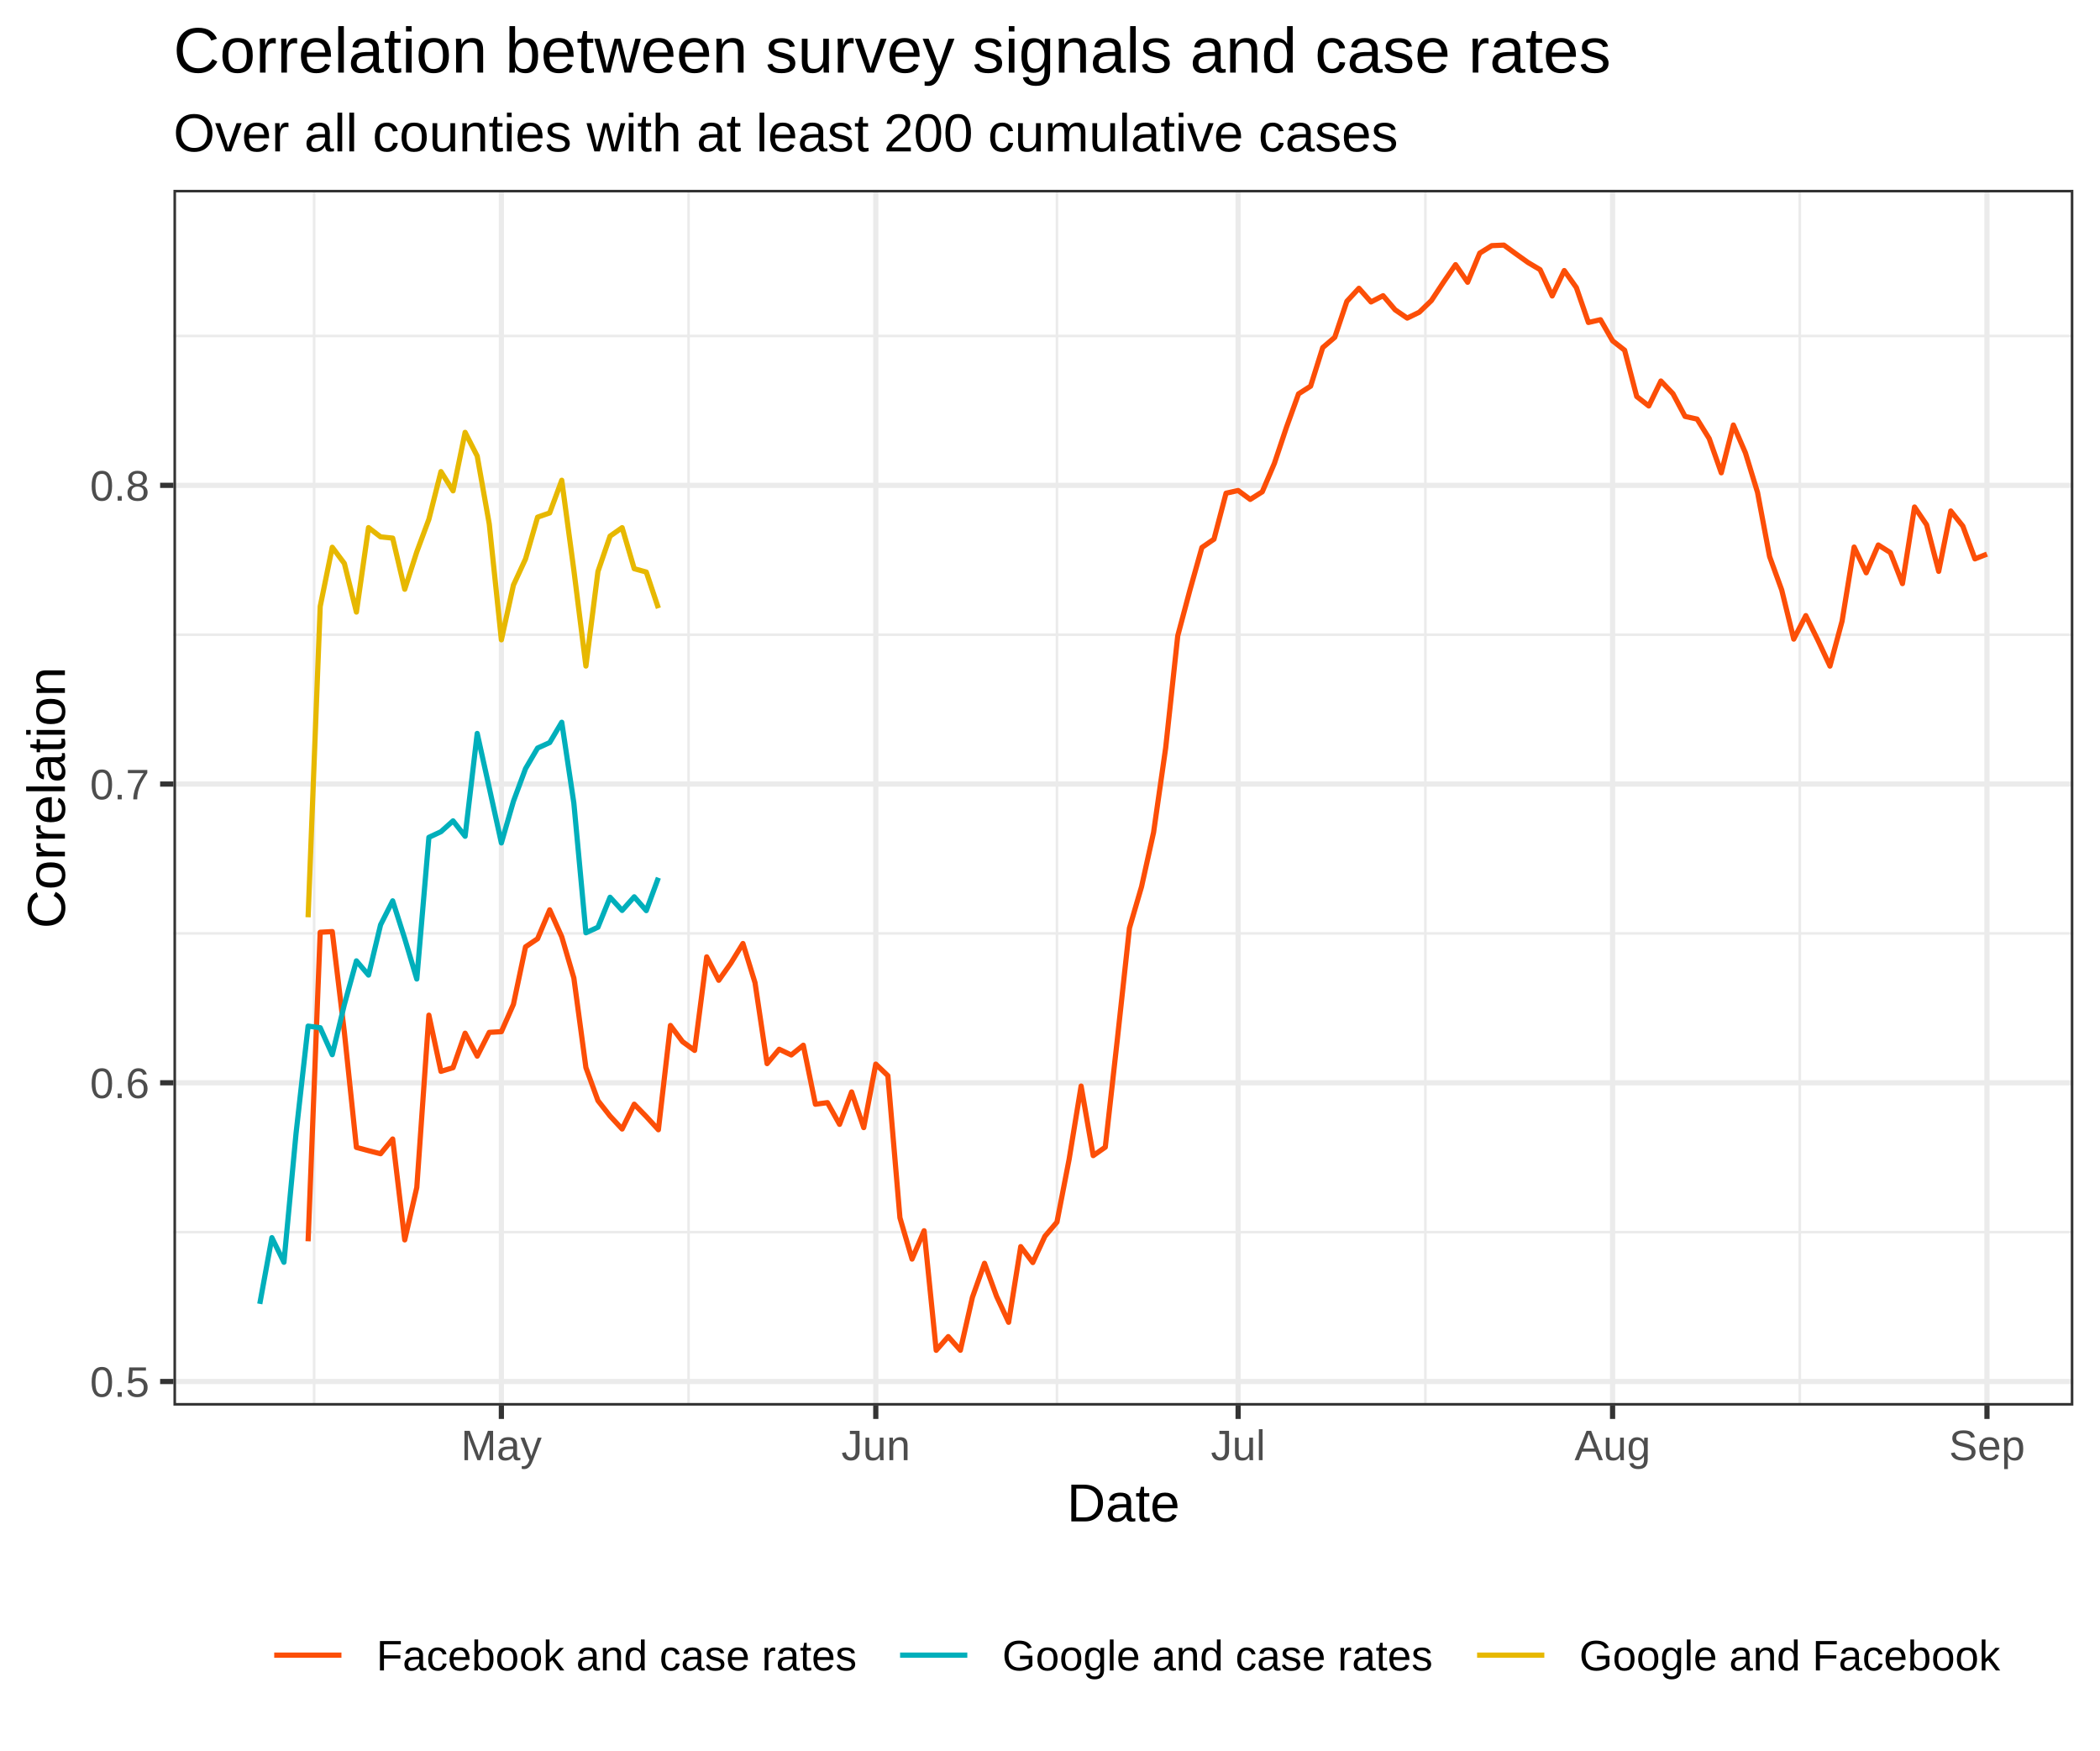
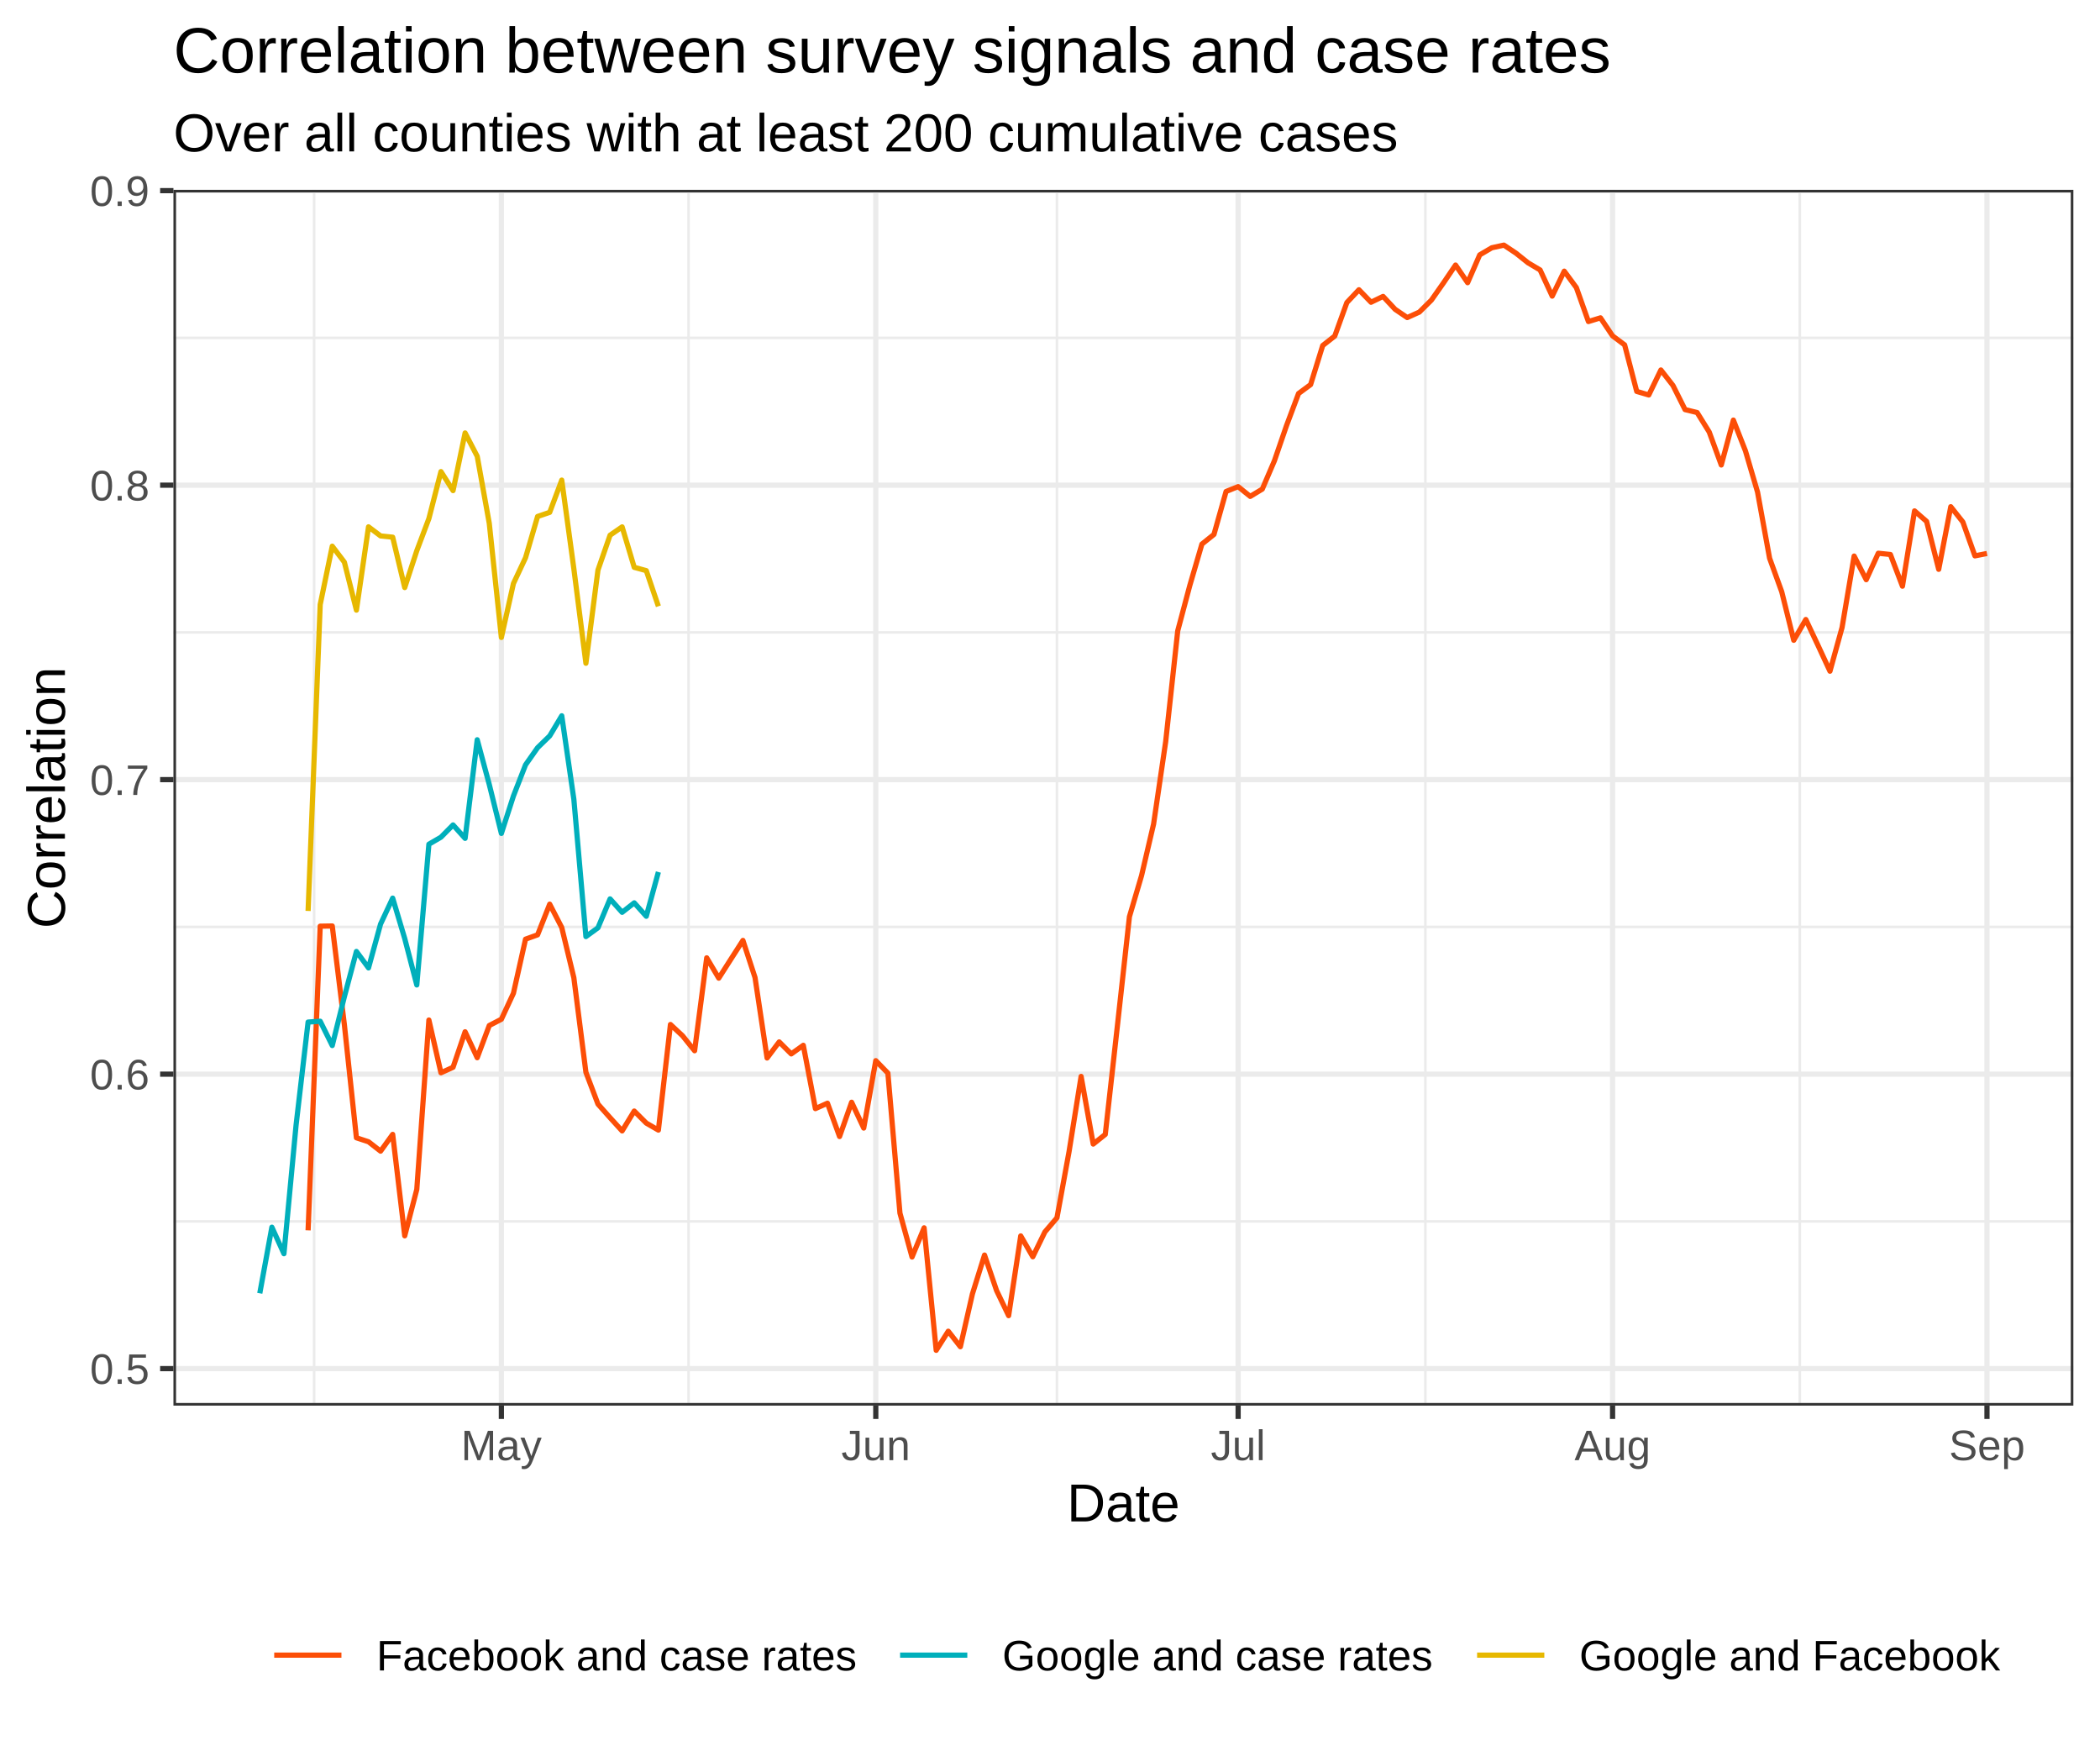
<svg xmlns="http://www.w3.org/2000/svg" viewBox="0 0 432.00 360.00">
  <defs>
    <style type="text/css">
    line, polyline, polygon, path, rect, circle {
      fill: none;
      stroke: #000000;
      stroke-linecap: round;
      stroke-linejoin: round;
      stroke-miterlimit: 10.00;
    }
  </style>
  </defs>
  <rect width="100%" height="100%" style="stroke: none; fill: #FFFFFF;" />
  <rect x="0" y="0.00" width="432.00" height="360.00" style="stroke-width: 1.07; stroke: #FFFFFF; fill: #FFFFFF;" />
  <defs>
    <clipPath id="cpMzUuNjh8NDI2LjUyfDI4OS4wOHwzOS4wNA==">
      <rect x="35.68" y="39.04" width="390.84" height="250.04" />
    </clipPath>
  </defs>
  <rect x="35.68" y="39.04" width="390.84" height="250.04" style="stroke-width: 1.07; stroke: none; fill: #FFFFFF;" clip-path="url(#cpMzUuNjh8NDI2LjUyfDI4OS4wOHwzOS4wNA==)" />
-   <polyline points="35.68,253.41 426.52,253.41 " style="stroke-width: 0.53; stroke: #EBEBEB; stroke-linecap: butt;" clip-path="url(#cpMzUuNjh8NDI2LjUyfDI4OS4wOHwzOS4wNA==)" />
-   <polyline points="35.68,191.97 426.52,191.97 " style="stroke-width: 0.53; stroke: #EBEBEB; stroke-linecap: butt;" clip-path="url(#cpMzUuNjh8NDI2LjUyfDI4OS4wOHwzOS4wNA==)" />
-   <polyline points="35.68,130.53 426.52,130.53 " style="stroke-width: 0.53; stroke: #EBEBEB; stroke-linecap: butt;" clip-path="url(#cpMzUuNjh8NDI2LjUyfDI4OS4wOHwzOS4wNA==)" />
-   <polyline points="35.68,69.10 426.52,69.10 " style="stroke-width: 0.53; stroke: #EBEBEB; stroke-linecap: butt;" clip-path="url(#cpMzUuNjh8NDI2LjUyfDI4OS4wOHwzOS4wNA==)" />
+   <polyline points="35.68,251.19 426.52,251.19 " style="stroke-width: 0.53; stroke: #EBEBEB; stroke-linecap: butt;" clip-path="url(#cpMzUuNjh8NDI2LjUyfDI4OS4wOHwzOS4wNA==)" />
+   <polyline points="35.68,190.63 426.52,190.63 " style="stroke-width: 0.53; stroke: #EBEBEB; stroke-linecap: butt;" clip-path="url(#cpMzUuNjh8NDI2LjUyfDI4OS4wOHwzOS4wNA==)" />
+   <polyline points="35.68,130.06 426.52,130.06 " style="stroke-width: 0.53; stroke: #EBEBEB; stroke-linecap: butt;" clip-path="url(#cpMzUuNjh8NDI2LjUyfDI4OS4wOHwzOS4wNA==)" />
+   <polyline points="35.68,69.49 426.52,69.49 " style="stroke-width: 0.53; stroke: #EBEBEB; stroke-linecap: butt;" clip-path="url(#cpMzUuNjh8NDI2LjUyfDI4OS4wOHwzOS4wNA==)" />
  <polyline points="64.62,289.08 64.62,39.04 " style="stroke-width: 0.53; stroke: #EBEBEB; stroke-linecap: butt;" clip-path="url(#cpMzUuNjh8NDI2LjUyfDI4OS4wOHwzOS4wNA==)" />
  <polyline points="141.65,289.08 141.65,39.04 " style="stroke-width: 0.53; stroke: #EBEBEB; stroke-linecap: butt;" clip-path="url(#cpMzUuNjh8NDI2LjUyfDI4OS4wOHwzOS4wNA==)" />
  <polyline points="217.43,289.08 217.43,39.04 " style="stroke-width: 0.53; stroke: #EBEBEB; stroke-linecap: butt;" clip-path="url(#cpMzUuNjh8NDI2LjUyfDI4OS4wOHwzOS4wNA==)" />
  <polyline points="293.22,289.08 293.22,39.04 " style="stroke-width: 0.53; stroke: #EBEBEB; stroke-linecap: butt;" clip-path="url(#cpMzUuNjh8NDI2LjUyfDI4OS4wOHwzOS4wNA==)" />
  <polyline points="370.24,289.08 370.24,39.04 " style="stroke-width: 0.53; stroke: #EBEBEB; stroke-linecap: butt;" clip-path="url(#cpMzUuNjh8NDI2LjUyfDI4OS4wOHwzOS4wNA==)" />
-   <polyline points="35.68,284.12 426.52,284.12 " style="stroke-width: 1.07; stroke: #EBEBEB; stroke-linecap: butt;" clip-path="url(#cpMzUuNjh8NDI2LjUyfDI4OS4wOHwzOS4wNA==)" />
-   <polyline points="35.68,222.69 426.52,222.69 " style="stroke-width: 1.07; stroke: #EBEBEB; stroke-linecap: butt;" clip-path="url(#cpMzUuNjh8NDI2LjUyfDI4OS4wOHwzOS4wNA==)" />
-   <polyline points="35.68,161.25 426.52,161.25 " style="stroke-width: 1.07; stroke: #EBEBEB; stroke-linecap: butt;" clip-path="url(#cpMzUuNjh8NDI2LjUyfDI4OS4wOHwzOS4wNA==)" />
-   <polyline points="35.68,99.82 426.52,99.82 " style="stroke-width: 1.07; stroke: #EBEBEB; stroke-linecap: butt;" clip-path="url(#cpMzUuNjh8NDI2LjUyfDI4OS4wOHwzOS4wNA==)" />
+   <polyline points="35.68,281.47 426.52,281.47 " style="stroke-width: 1.07; stroke: #EBEBEB; stroke-linecap: butt;" clip-path="url(#cpMzUuNjh8NDI2LjUyfDI4OS4wOHwzOS4wNA==)" />
+   <polyline points="35.68,220.91 426.52,220.91 " style="stroke-width: 1.07; stroke: #EBEBEB; stroke-linecap: butt;" clip-path="url(#cpMzUuNjh8NDI2LjUyfDI4OS4wOHwzOS4wNA==)" />
+   <polyline points="35.68,160.34 426.52,160.34 " style="stroke-width: 1.07; stroke: #EBEBEB; stroke-linecap: butt;" clip-path="url(#cpMzUuNjh8NDI2LjUyfDI4OS4wOHwzOS4wNA==)" />
+   <polyline points="35.68,99.78 426.52,99.78 " style="stroke-width: 1.07; stroke: #EBEBEB; stroke-linecap: butt;" clip-path="url(#cpMzUuNjh8NDI2LjUyfDI4OS4wOHwzOS4wNA==)" />
+   <polyline points="35.68,39.21 426.52,39.21 " style="stroke-width: 1.07; stroke: #EBEBEB; stroke-linecap: butt;" clip-path="url(#cpMzUuNjh8NDI2LjUyfDI4OS4wOHwzOS4wNA==)" />
  <polyline points="103.14,289.08 103.14,39.04 " style="stroke-width: 1.07; stroke: #EBEBEB; stroke-linecap: butt;" clip-path="url(#cpMzUuNjh8NDI2LjUyfDI4OS4wOHwzOS4wNA==)" />
  <polyline points="180.16,289.08 180.16,39.04 " style="stroke-width: 1.07; stroke: #EBEBEB; stroke-linecap: butt;" clip-path="url(#cpMzUuNjh8NDI2LjUyfDI4OS4wOHwzOS4wNA==)" />
  <polyline points="254.70,289.08 254.70,39.04 " style="stroke-width: 1.07; stroke: #EBEBEB; stroke-linecap: butt;" clip-path="url(#cpMzUuNjh8NDI2LjUyfDI4OS4wOHwzOS4wNA==)" />
  <polyline points="331.73,289.08 331.73,39.04 " style="stroke-width: 1.07; stroke: #EBEBEB; stroke-linecap: butt;" clip-path="url(#cpMzUuNjh8NDI2LjUyfDI4OS4wOHwzOS4wNA==)" />
  <polyline points="408.75,289.08 408.75,39.04 " style="stroke-width: 1.07; stroke: #EBEBEB; stroke-linecap: butt;" clip-path="url(#cpMzUuNjh8NDI2LjUyfDI4OS4wOHwzOS4wNA==)" />
-   <polyline points="63.38,255.29 65.87,191.73 68.35,191.59 70.84,212.30 73.32,235.98 75.81,236.65 78.29,237.28 80.78,234.25 83.26,255.00 85.74,244.22 88.23,208.78 90.71,220.34 93.20,219.58 95.68,212.49 98.17,217.21 100.65,212.32 103.14,212.18 105.62,206.56 108.11,194.73 110.59,193.06 113.08,187.12 115.56,192.66 118.05,201.14 120.53,219.56 123.01,226.36 125.50,229.53 127.98,232.20 130.47,227.09 132.95,229.63 135.44,232.35 137.92,210.90 140.41,214.23 142.89,216.03 145.38,196.79 147.86,201.61 150.35,198.08 152.83,194.04 155.32,202.11 157.80,218.75 160.29,215.79 162.77,216.97 165.25,214.96 167.74,227.10 170.22,226.77 172.71,231.24 175.19,224.57 177.68,231.91 180.16,218.85 182.65,221.23 185.13,250.45 187.62,258.95 190.10,253.12 192.59,277.71 195.07,274.89 197.56,277.70 200.04,266.81 202.53,259.81 205.01,266.61 207.49,271.95 209.98,256.38 212.46,259.66 214.95,254.26 217.43,251.34 219.92,238.51 222.40,223.36 224.89,237.67 227.37,235.93 229.86,213.70 232.34,190.88 234.83,182.37 237.31,171.18 239.80,153.78 242.28,130.76 244.77,121.41 247.25,112.60 249.73,110.89 252.22,101.43 254.70,100.88 257.19,102.71 259.67,101.14 262.16,95.30 264.64,87.89 267.13,81.00 269.61,79.42 272.10,71.49 274.58,69.37 277.07,61.97 279.55,59.29 282.04,62.10 284.52,60.81 287.00,63.72 289.49,65.42 291.97,64.21 294.46,61.81 296.94,58.05 299.43,54.43 301.91,58.05 304.40,52.06 306.88,50.52 309.37,50.41 311.85,52.21 314.34,53.99 316.82,55.46 319.31,60.87 321.79,55.64 324.28,59.15 326.76,66.32 329.24,65.75 331.73,70.09 334.21,72.03 336.70,81.55 339.18,83.49 341.67,78.36 344.15,80.97 346.64,85.64 349.12,86.19 351.61,90.20 354.09,97.24 356.58,87.41 359.06,93.14 361.55,101.27 364.03,114.46 366.52,121.33 369.00,131.44 371.48,126.61 373.97,131.68 376.45,136.99 378.94,127.75 381.42,112.51 383.91,117.80 386.39,112.08 388.88,113.65 391.36,120.03 393.85,104.27 396.33,107.93 398.82,117.51 401.30,105.09 403.79,108.21 406.27,114.94 408.75,113.96 " style="stroke-width: 1.07; stroke: #FC4E07; stroke-linecap: butt;" clip-path="url(#cpMzUuNjh8NDI2LjUyfDI4OS4wOHwzOS4wNA==)" />
-   <polyline points="53.44,268.16 55.93,254.54 58.41,259.60 60.90,233.11 63.38,211.03 65.87,211.36 68.35,216.91 70.84,206.61 73.32,197.61 75.81,200.54 78.29,190.20 80.78,185.27 83.26,193.04 85.74,201.35 88.23,172.21 90.71,171.05 93.20,168.82 95.68,171.99 98.17,150.84 100.65,162.03 103.14,173.36 105.62,164.80 108.11,158.08 110.59,153.85 113.08,152.72 115.56,148.54 118.05,165.17 120.53,191.84 123.01,190.69 125.50,184.53 127.98,187.24 130.47,184.44 132.95,187.28 135.44,180.52 " style="stroke-width: 1.07; stroke: #00AFBB; stroke-linecap: butt;" clip-path="url(#cpMzUuNjh8NDI2LjUyfDI4OS4wOHwzOS4wNA==)" />
-   <polyline points="63.38,188.65 65.87,124.73 68.35,112.55 70.84,115.88 73.32,125.88 75.81,108.51 78.29,110.41 80.78,110.67 83.26,121.19 85.74,113.50 88.23,106.79 90.71,96.99 93.20,100.95 95.68,88.92 98.17,93.80 100.65,107.78 103.14,131.59 105.62,120.34 108.11,114.95 110.59,106.36 113.08,105.49 115.56,98.77 118.05,117.26 120.53,136.98 123.01,117.53 125.50,110.26 127.98,108.52 130.47,116.96 132.95,117.65 135.44,125.08 " style="stroke-width: 1.07; stroke: #E7B800; stroke-linecap: butt;" clip-path="url(#cpMzUuNjh8NDI2LjUyfDI4OS4wOHwzOS4wNA==)" />
+   <polyline points="63.38,253.04 65.87,190.48 68.35,190.44 70.84,210.72 73.32,234.00 75.81,234.82 78.29,236.75 80.78,233.30 83.26,254.16 85.74,244.62 88.23,209.78 90.71,220.63 93.20,219.50 95.68,212.20 98.17,217.53 100.65,210.91 103.14,209.62 105.62,204.28 108.11,193.15 110.59,192.26 113.08,185.95 115.56,190.76 118.05,201.09 120.53,220.53 123.01,227.07 125.50,229.87 127.98,232.59 130.47,228.50 132.95,230.98 135.44,232.42 137.92,210.70 140.41,213.02 142.89,216.10 145.38,196.99 147.86,201.17 150.35,197.27 152.83,193.41 155.32,201.04 157.80,217.59 160.29,214.28 162.77,216.75 165.25,214.98 167.74,228.00 170.22,226.89 172.71,233.74 175.19,226.69 177.68,232.00 180.16,218.14 182.65,220.70 185.13,249.49 187.62,258.52 190.10,252.52 192.59,277.71 195.07,273.78 197.56,276.97 200.04,266.11 202.53,258.12 205.01,265.42 207.49,270.58 209.98,254.18 212.46,258.47 214.95,253.36 217.43,250.46 219.92,236.85 222.40,221.38 224.89,235.29 227.37,233.31 229.86,211.02 232.34,188.53 234.83,180.09 237.31,169.48 239.80,152.51 242.28,129.72 244.77,120.38 247.25,111.90 249.73,109.91 252.22,101.08 254.70,100.08 257.19,102.09 259.67,100.59 262.16,94.78 264.64,87.57 267.13,80.93 269.61,79.10 272.10,71.06 274.58,69.11 277.07,62.22 279.55,59.59 282.04,62.16 284.52,60.96 287.00,63.62 289.49,65.31 291.97,64.19 294.46,61.72 296.94,58.19 299.43,54.51 301.91,58.14 304.40,52.42 306.88,50.96 309.37,50.41 311.85,52.06 314.34,54.05 316.82,55.52 319.31,60.90 321.79,55.77 324.28,59.15 326.76,66.13 329.24,65.37 331.73,69.08 334.21,70.93 336.70,80.50 339.18,81.23 341.67,76.09 344.15,79.27 346.64,84.24 349.12,84.84 351.61,88.85 354.09,95.63 356.58,86.40 359.06,92.72 361.55,101.19 364.03,114.81 366.52,121.68 369.00,131.68 371.48,127.41 373.97,132.69 376.45,138.04 378.94,129.05 381.42,114.36 383.91,119.22 386.39,113.78 388.88,114.04 391.36,120.56 393.85,105.07 396.33,107.24 398.82,117.09 401.30,104.21 403.79,107.36 406.27,114.32 408.75,113.83 " style="stroke-width: 1.07; stroke: #FC4E07; stroke-linecap: butt;" clip-path="url(#cpMzUuNjh8NDI2LjUyfDI4OS4wOHwzOS4wNA==)" />
+   <polyline points="53.44,265.99 55.93,252.39 58.41,257.84 60.90,231.46 63.38,210.20 65.87,210.03 68.35,215.03 70.84,205.00 73.32,195.68 75.81,199.06 78.29,190.04 80.78,184.71 83.26,193.03 85.74,202.57 88.23,173.62 90.71,172.18 93.20,169.66 95.68,172.42 98.17,152.14 100.65,161.34 103.14,171.40 105.62,163.71 108.11,157.30 110.59,153.77 113.08,151.35 115.56,147.21 118.05,164.38 120.53,192.62 123.01,190.81 125.50,184.87 127.98,187.63 130.47,185.68 132.95,188.44 135.44,179.34 " style="stroke-width: 1.07; stroke: #00AFBB; stroke-linecap: butt;" clip-path="url(#cpMzUuNjh8NDI2LjUyfDI4OS4wOHwzOS4wNA==)" />
+   <polyline points="63.38,187.35 65.87,124.34 68.35,112.33 70.84,115.61 73.32,125.48 75.81,108.35 78.29,110.22 80.78,110.48 83.26,120.84 85.74,113.26 88.23,106.65 90.71,96.99 93.20,100.90 95.68,89.04 98.17,93.84 100.65,107.63 103.14,131.10 105.62,120.01 108.11,114.70 110.59,106.22 113.08,105.37 115.56,98.74 118.05,116.97 120.53,136.41 123.01,117.24 125.50,110.07 127.98,108.36 130.47,116.68 132.95,117.36 135.44,124.69 " style="stroke-width: 1.07; stroke: #E7B800; stroke-linecap: butt;" clip-path="url(#cpMzUuNjh8NDI2LjUyfDI4OS4wOHwzOS4wNA==)" />
  <rect x="35.68" y="39.04" width="390.84" height="250.04" style="stroke-width: 1.07; stroke: #333333;" clip-path="url(#cpMzUuNjh8NDI2LjUyfDI4OS4wOHwzOS4wNA==)" />
  <defs>
    <clipPath id="cpMC4wMHw0MzIuMDB8MzYwLjAwfDAuMDA=">
      <rect x="0.00" y="0.00" width="432.00" height="360.00" />
    </clipPath>
  </defs>
  <g clip-path="url(#cpMC4wMHw0MzIuMDB8MzYwLjAwfDAuMDA=)">
-     <text x="18.51" y="287.27" style="font-size: 8.80px; fill: #4D4D4D; font-family: Arial;" textLength="12.23px" lengthAdjust="spacingAndGlyphs">0.5</text>
+     <text x="18.51" y="284.62" style="font-size: 8.80px; fill: #4D4D4D; font-family: Arial;" textLength="12.23px" lengthAdjust="spacingAndGlyphs">0.5</text>
  </g>
  <g clip-path="url(#cpMC4wMHw0MzIuMDB8MzYwLjAwfDAuMDA=)">
-     <text x="18.51" y="225.84" style="font-size: 8.80px; fill: #4D4D4D; font-family: Arial;" textLength="12.23px" lengthAdjust="spacingAndGlyphs">0.6</text>
+     <text x="18.51" y="224.06" style="font-size: 8.80px; fill: #4D4D4D; font-family: Arial;" textLength="12.23px" lengthAdjust="spacingAndGlyphs">0.6</text>
  </g>
  <g clip-path="url(#cpMC4wMHw0MzIuMDB8MzYwLjAwfDAuMDA=)">
-     <text x="18.51" y="164.40" style="font-size: 8.80px; fill: #4D4D4D; font-family: Arial;" textLength="12.23px" lengthAdjust="spacingAndGlyphs">0.7</text>
+     <text x="18.51" y="163.49" style="font-size: 8.80px; fill: #4D4D4D; font-family: Arial;" textLength="12.23px" lengthAdjust="spacingAndGlyphs">0.7</text>
  </g>
  <g clip-path="url(#cpMC4wMHw0MzIuMDB8MzYwLjAwfDAuMDA=)">
-     <text x="18.51" y="102.97" style="font-size: 8.80px; fill: #4D4D4D; font-family: Arial;" textLength="12.23px" lengthAdjust="spacingAndGlyphs">0.8</text>
+     <text x="18.51" y="102.93" style="font-size: 8.80px; fill: #4D4D4D; font-family: Arial;" textLength="12.23px" lengthAdjust="spacingAndGlyphs">0.8</text>
  </g>
-   <polyline points="32.94,284.12 35.68,284.12 " style="stroke-width: 1.07; stroke: #333333; stroke-linecap: butt;" clip-path="url(#cpMC4wMHw0MzIuMDB8MzYwLjAwfDAuMDA=)" />
-   <polyline points="32.94,222.69 35.68,222.69 " style="stroke-width: 1.07; stroke: #333333; stroke-linecap: butt;" clip-path="url(#cpMC4wMHw0MzIuMDB8MzYwLjAwfDAuMDA=)" />
-   <polyline points="32.94,161.25 35.68,161.25 " style="stroke-width: 1.07; stroke: #333333; stroke-linecap: butt;" clip-path="url(#cpMC4wMHw0MzIuMDB8MzYwLjAwfDAuMDA=)" />
-   <polyline points="32.94,99.82 35.68,99.82 " style="stroke-width: 1.07; stroke: #333333; stroke-linecap: butt;" clip-path="url(#cpMC4wMHw0MzIuMDB8MzYwLjAwfDAuMDA=)" />
+   <g clip-path="url(#cpMC4wMHw0MzIuMDB8MzYwLjAwfDAuMDA=)">
+     <text x="18.51" y="42.36" style="font-size: 8.80px; fill: #4D4D4D; font-family: Arial;" textLength="12.23px" lengthAdjust="spacingAndGlyphs">0.9</text>
+   </g>
+   <polyline points="32.94,281.47 35.68,281.47 " style="stroke-width: 1.07; stroke: #333333; stroke-linecap: butt;" clip-path="url(#cpMC4wMHw0MzIuMDB8MzYwLjAwfDAuMDA=)" />
+   <polyline points="32.94,220.91 35.68,220.91 " style="stroke-width: 1.07; stroke: #333333; stroke-linecap: butt;" clip-path="url(#cpMC4wMHw0MzIuMDB8MzYwLjAwfDAuMDA=)" />
+   <polyline points="32.94,160.34 35.68,160.34 " style="stroke-width: 1.07; stroke: #333333; stroke-linecap: butt;" clip-path="url(#cpMC4wMHw0MzIuMDB8MzYwLjAwfDAuMDA=)" />
+   <polyline points="32.94,99.78 35.68,99.78 " style="stroke-width: 1.07; stroke: #333333; stroke-linecap: butt;" clip-path="url(#cpMC4wMHw0MzIuMDB8MzYwLjAwfDAuMDA=)" />
+   <polyline points="32.94,39.21 35.68,39.21 " style="stroke-width: 1.07; stroke: #333333; stroke-linecap: butt;" clip-path="url(#cpMC4wMHw0MzIuMDB8MzYwLjAwfDAuMDA=)" />
  <polyline points="103.14,291.82 103.14,289.08 " style="stroke-width: 1.07; stroke: #333333; stroke-linecap: butt;" clip-path="url(#cpMC4wMHw0MzIuMDB8MzYwLjAwfDAuMDA=)" />
  <polyline points="180.16,291.82 180.16,289.08 " style="stroke-width: 1.07; stroke: #333333; stroke-linecap: butt;" clip-path="url(#cpMC4wMHw0MzIuMDB8MzYwLjAwfDAuMDA=)" />
  <polyline points="254.70,291.82 254.70,289.08 " style="stroke-width: 1.07; stroke: #333333; stroke-linecap: butt;" clip-path="url(#cpMC4wMHw0MzIuMDB8MzYwLjAwfDAuMDA=)" />
  <polyline points="331.73,291.82 331.73,289.08 " style="stroke-width: 1.07; stroke: #333333; stroke-linecap: butt;" clip-path="url(#cpMC4wMHw0MzIuMDB8MzYwLjAwfDAuMDA=)" />
  <polyline points="408.75,291.82 408.75,289.08 " style="stroke-width: 1.07; stroke: #333333; stroke-linecap: butt;" clip-path="url(#cpMC4wMHw0MzIuMDB8MzYwLjAwfDAuMDA=)" />
  <g clip-path="url(#cpMC4wMHw0MzIuMDB8MzYwLjAwfDAuMDA=)">
    <text x="94.83" y="300.31" style="font-size: 8.80px; fill: #4D4D4D; font-family: Arial;" textLength="16.62px" lengthAdjust="spacingAndGlyphs">May</text>
  </g>
  <g clip-path="url(#cpMC4wMHw0MzIuMDB8MzYwLjAwfDAuMDA=)">
    <text x="173.07" y="300.31" style="font-size: 8.80px; fill: #4D4D4D; font-family: Arial;" textLength="14.19px" lengthAdjust="spacingAndGlyphs">Jun</text>
  </g>
  <g clip-path="url(#cpMC4wMHw0MzIuMDB8MzYwLjAwfDAuMDA=)">
    <text x="249.08" y="300.31" style="font-size: 8.80px; fill: #4D4D4D; font-family: Arial;" textLength="11.25px" lengthAdjust="spacingAndGlyphs">Jul</text>
  </g>
  <g clip-path="url(#cpMC4wMHw0MzIuMDB8MzYwLjAwfDAuMDA=)">
    <text x="323.90" y="300.31" style="font-size: 8.80px; fill: #4D4D4D; font-family: Arial;" textLength="15.66px" lengthAdjust="spacingAndGlyphs">Aug</text>
  </g>
  <g clip-path="url(#cpMC4wMHw0MzIuMDB8MzYwLjAwfDAuMDA=)">
    <text x="400.93" y="300.31" style="font-size: 8.80px; fill: #4D4D4D; font-family: Arial;" textLength="15.66px" lengthAdjust="spacingAndGlyphs">Sep</text>
  </g>
  <g clip-path="url(#cpMC4wMHw0MzIuMDB8MzYwLjAwfDAuMDA=)">
    <text x="219.48" y="312.90" style="font-size: 11.00px; font-family: Arial;" textLength="23.24px" lengthAdjust="spacingAndGlyphs">Date</text>
  </g>
  <g clip-path="url(#cpMC4wMHw0MzIuMDB8MzYwLjAwfDAuMDA=)">
    <text transform="translate(13.35,190.96) rotate(-90)" style="font-size: 11.00px; font-family: Arial;" textLength="53.80px" lengthAdjust="spacingAndGlyphs">Correlation</text>
  </g>
  <rect x="43.73" y="326.28" width="374.75" height="28.24" style="stroke-width: 1.07; stroke: none; fill: #FFFFFF;" clip-path="url(#cpMC4wMHw0MzIuMDB8MzYwLjAwfDAuMDA=)" />
  <rect x="54.68" y="331.76" width="17.28" height="17.28" style="stroke-width: 1.07; stroke: none; fill: #FFFFFF;" clip-path="url(#cpMC4wMHw0MzIuMDB8MzYwLjAwfDAuMDA=)" />
  <line x1="56.41" y1="340.40" x2="70.24" y2="340.40" style="stroke-width: 1.07; stroke: #FC4E07; stroke-linecap: butt;" clip-path="url(#cpMC4wMHw0MzIuMDB8MzYwLjAwfDAuMDA=)" />
  <rect x="183.44" y="331.76" width="17.28" height="17.28" style="stroke-width: 1.07; stroke: none; fill: #FFFFFF;" clip-path="url(#cpMC4wMHw0MzIuMDB8MzYwLjAwfDAuMDA=)" />
  <line x1="185.16" y1="340.40" x2="198.99" y2="340.40" style="stroke-width: 1.07; stroke: #00AFBB; stroke-linecap: butt;" clip-path="url(#cpMC4wMHw0MzIuMDB8MzYwLjAwfDAuMDA=)" />
  <rect x="302.13" y="331.76" width="17.28" height="17.28" style="stroke-width: 1.07; stroke: none; fill: #FFFFFF;" clip-path="url(#cpMC4wMHw0MzIuMDB8MzYwLjAwfDAuMDA=)" />
  <line x1="303.86" y1="340.40" x2="317.69" y2="340.40" style="stroke-width: 1.07; stroke: #E7B800; stroke-linecap: butt;" clip-path="url(#cpMC4wMHw0MzIuMDB8MzYwLjAwfDAuMDA=)" />
  <g clip-path="url(#cpMC4wMHw0MzIuMDB8MzYwLjAwfDAuMDA=)">
    <text x="77.44" y="343.55" style="font-size: 8.80px; font-family: Arial;" textLength="98.82px" lengthAdjust="spacingAndGlyphs">Facebook and case rates</text>
  </g>
  <g clip-path="url(#cpMC4wMHw0MzIuMDB8MzYwLjAwfDAuMDA=)">
    <text x="206.19" y="343.55" style="font-size: 8.80px; font-family: Arial;" textLength="88.55px" lengthAdjust="spacingAndGlyphs">Google and case rates</text>
  </g>
  <g clip-path="url(#cpMC4wMHw0MzIuMDB8MzYwLjAwfDAuMDA=)">
    <text x="324.89" y="343.55" style="font-size: 8.80px; font-family: Arial;" textLength="86.59px" lengthAdjust="spacingAndGlyphs">Google and Facebook</text>
  </g>
  <g clip-path="url(#cpMC4wMHw0MzIuMDB8MzYwLjAwfDAuMDA=)">
    <text x="35.68" y="31.14" style="font-size: 11.00px; font-family: Arial;" textLength="251.90px" lengthAdjust="spacingAndGlyphs">Over all counties with at least 200 cumulative cases</text>
  </g>
  <g clip-path="url(#cpMC4wMHw0MzIuMDB8MzYwLjAwfDAuMDA=)">
    <text x="35.68" y="14.93" style="font-size: 13.20px; font-family: Arial;" textLength="295.69px" lengthAdjust="spacingAndGlyphs">Correlation between survey signals and case rates</text>
  </g>
</svg>
